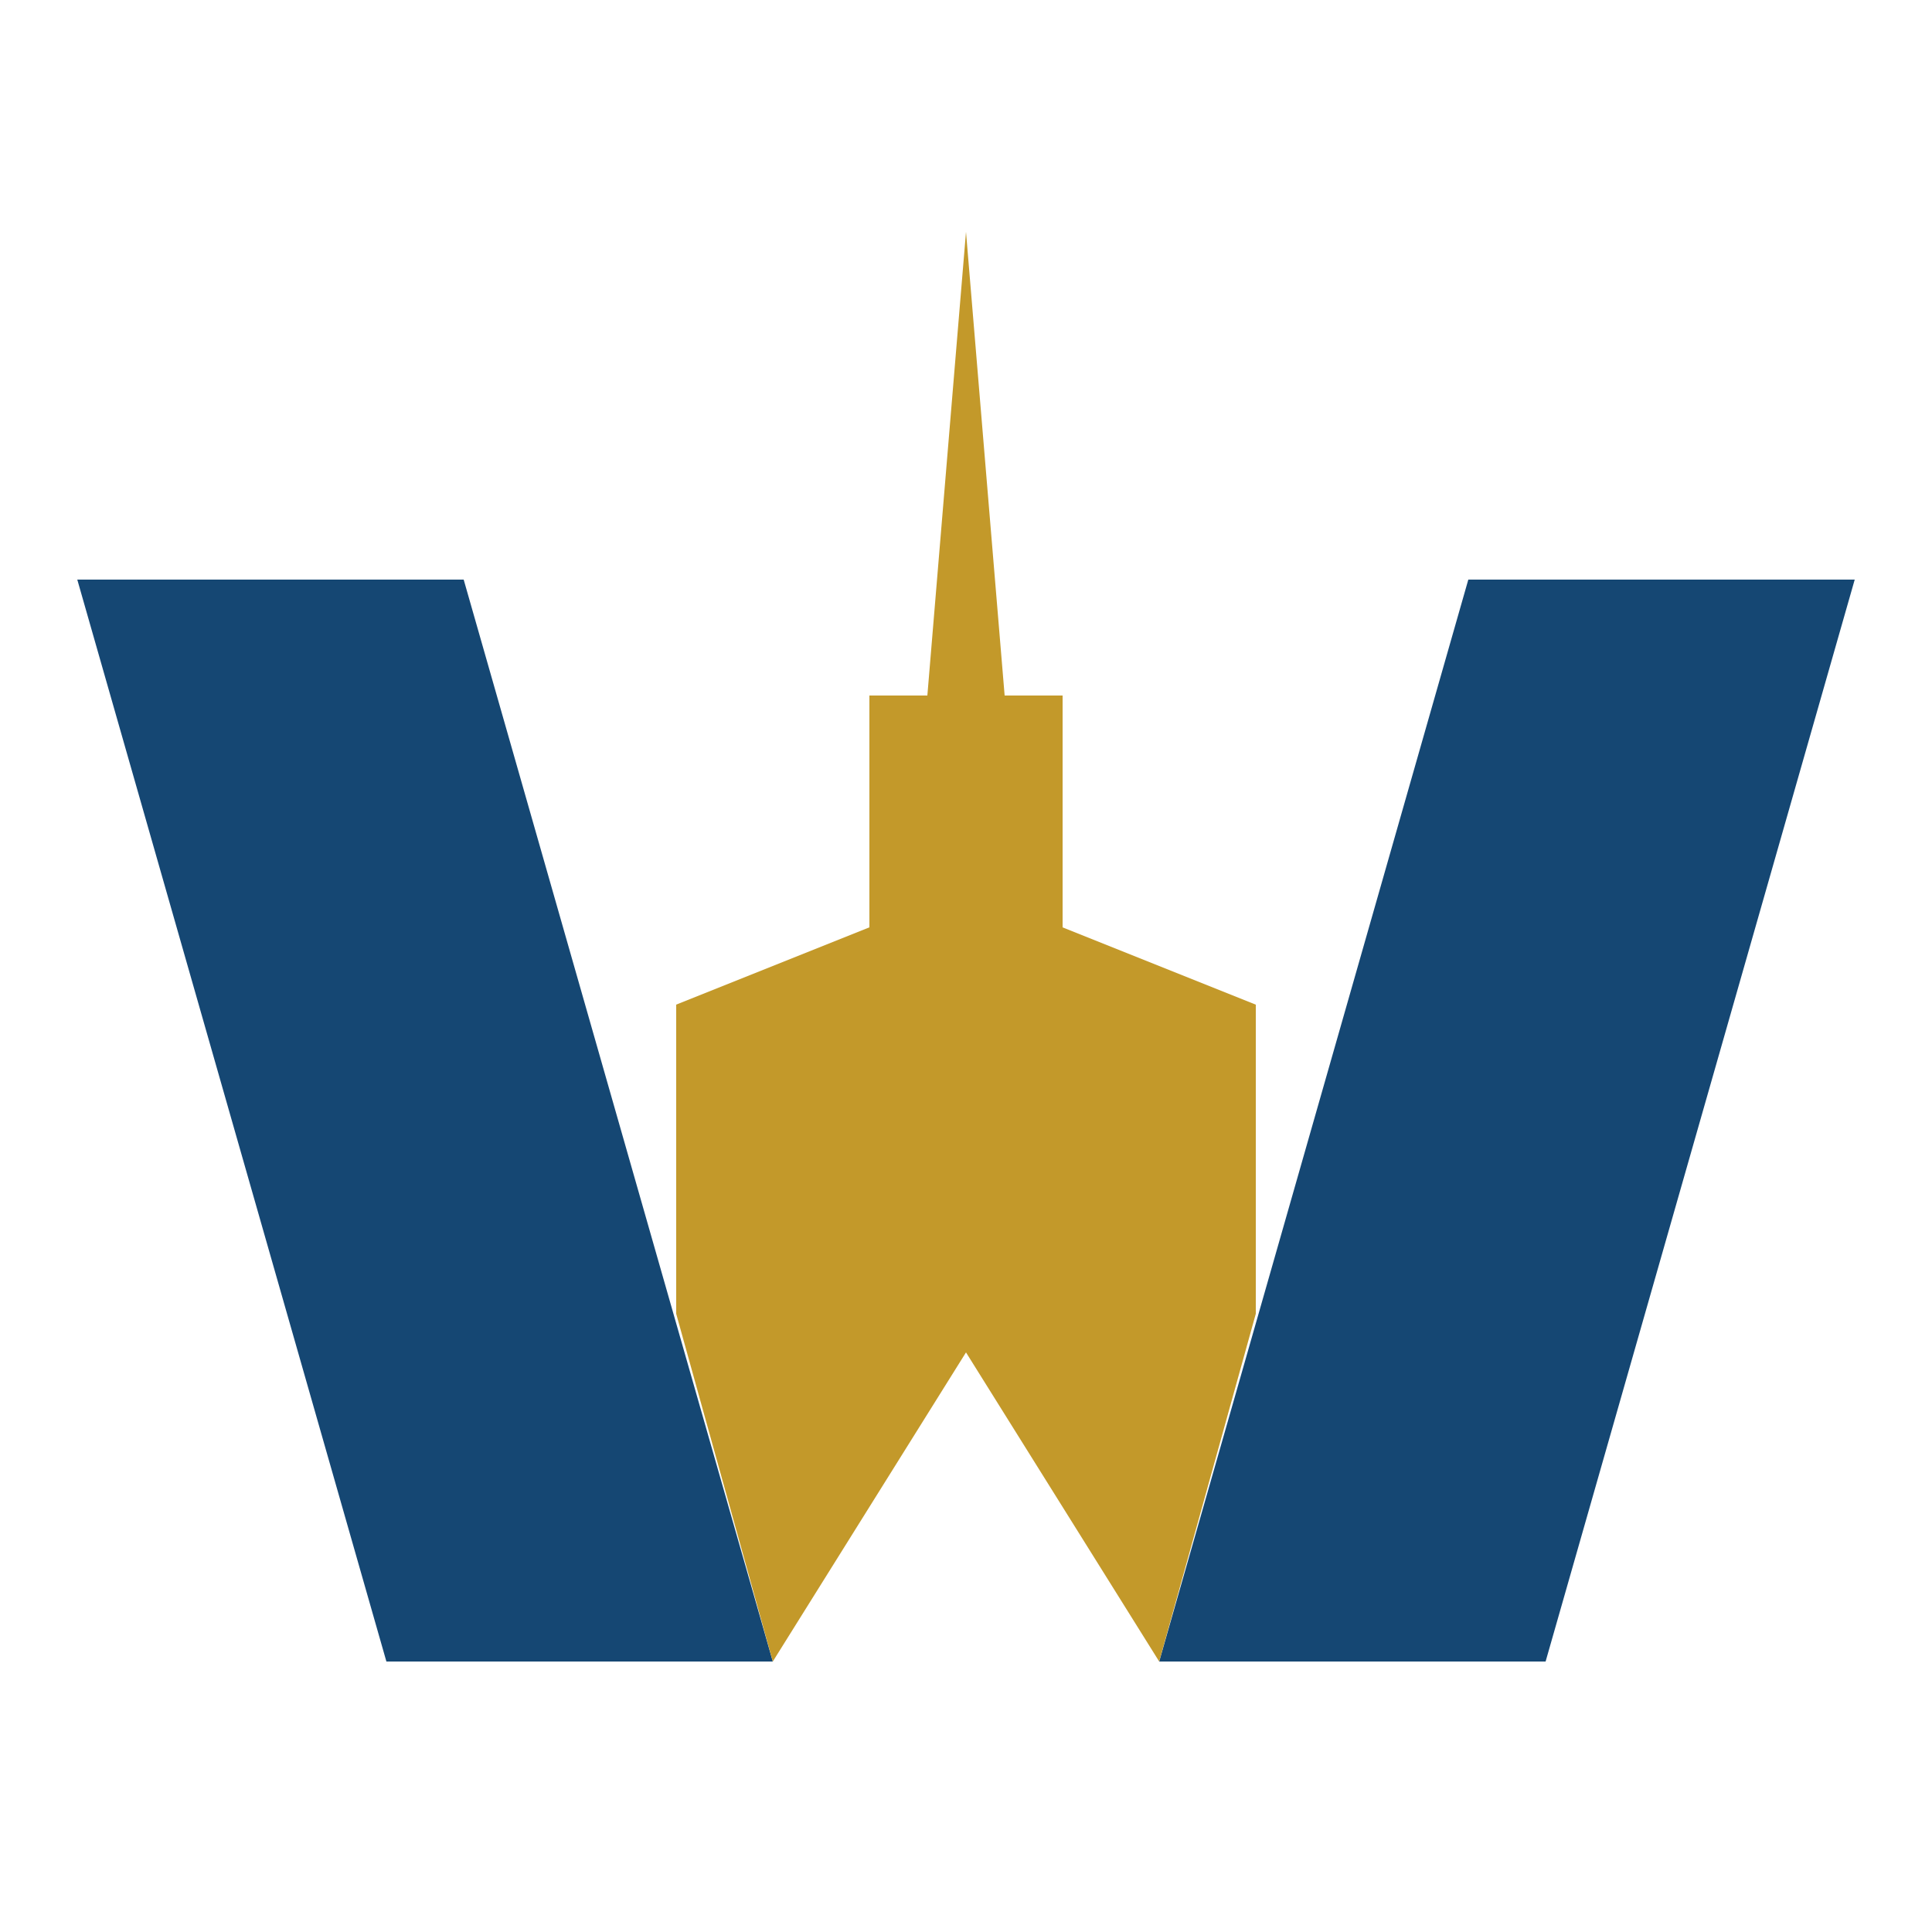
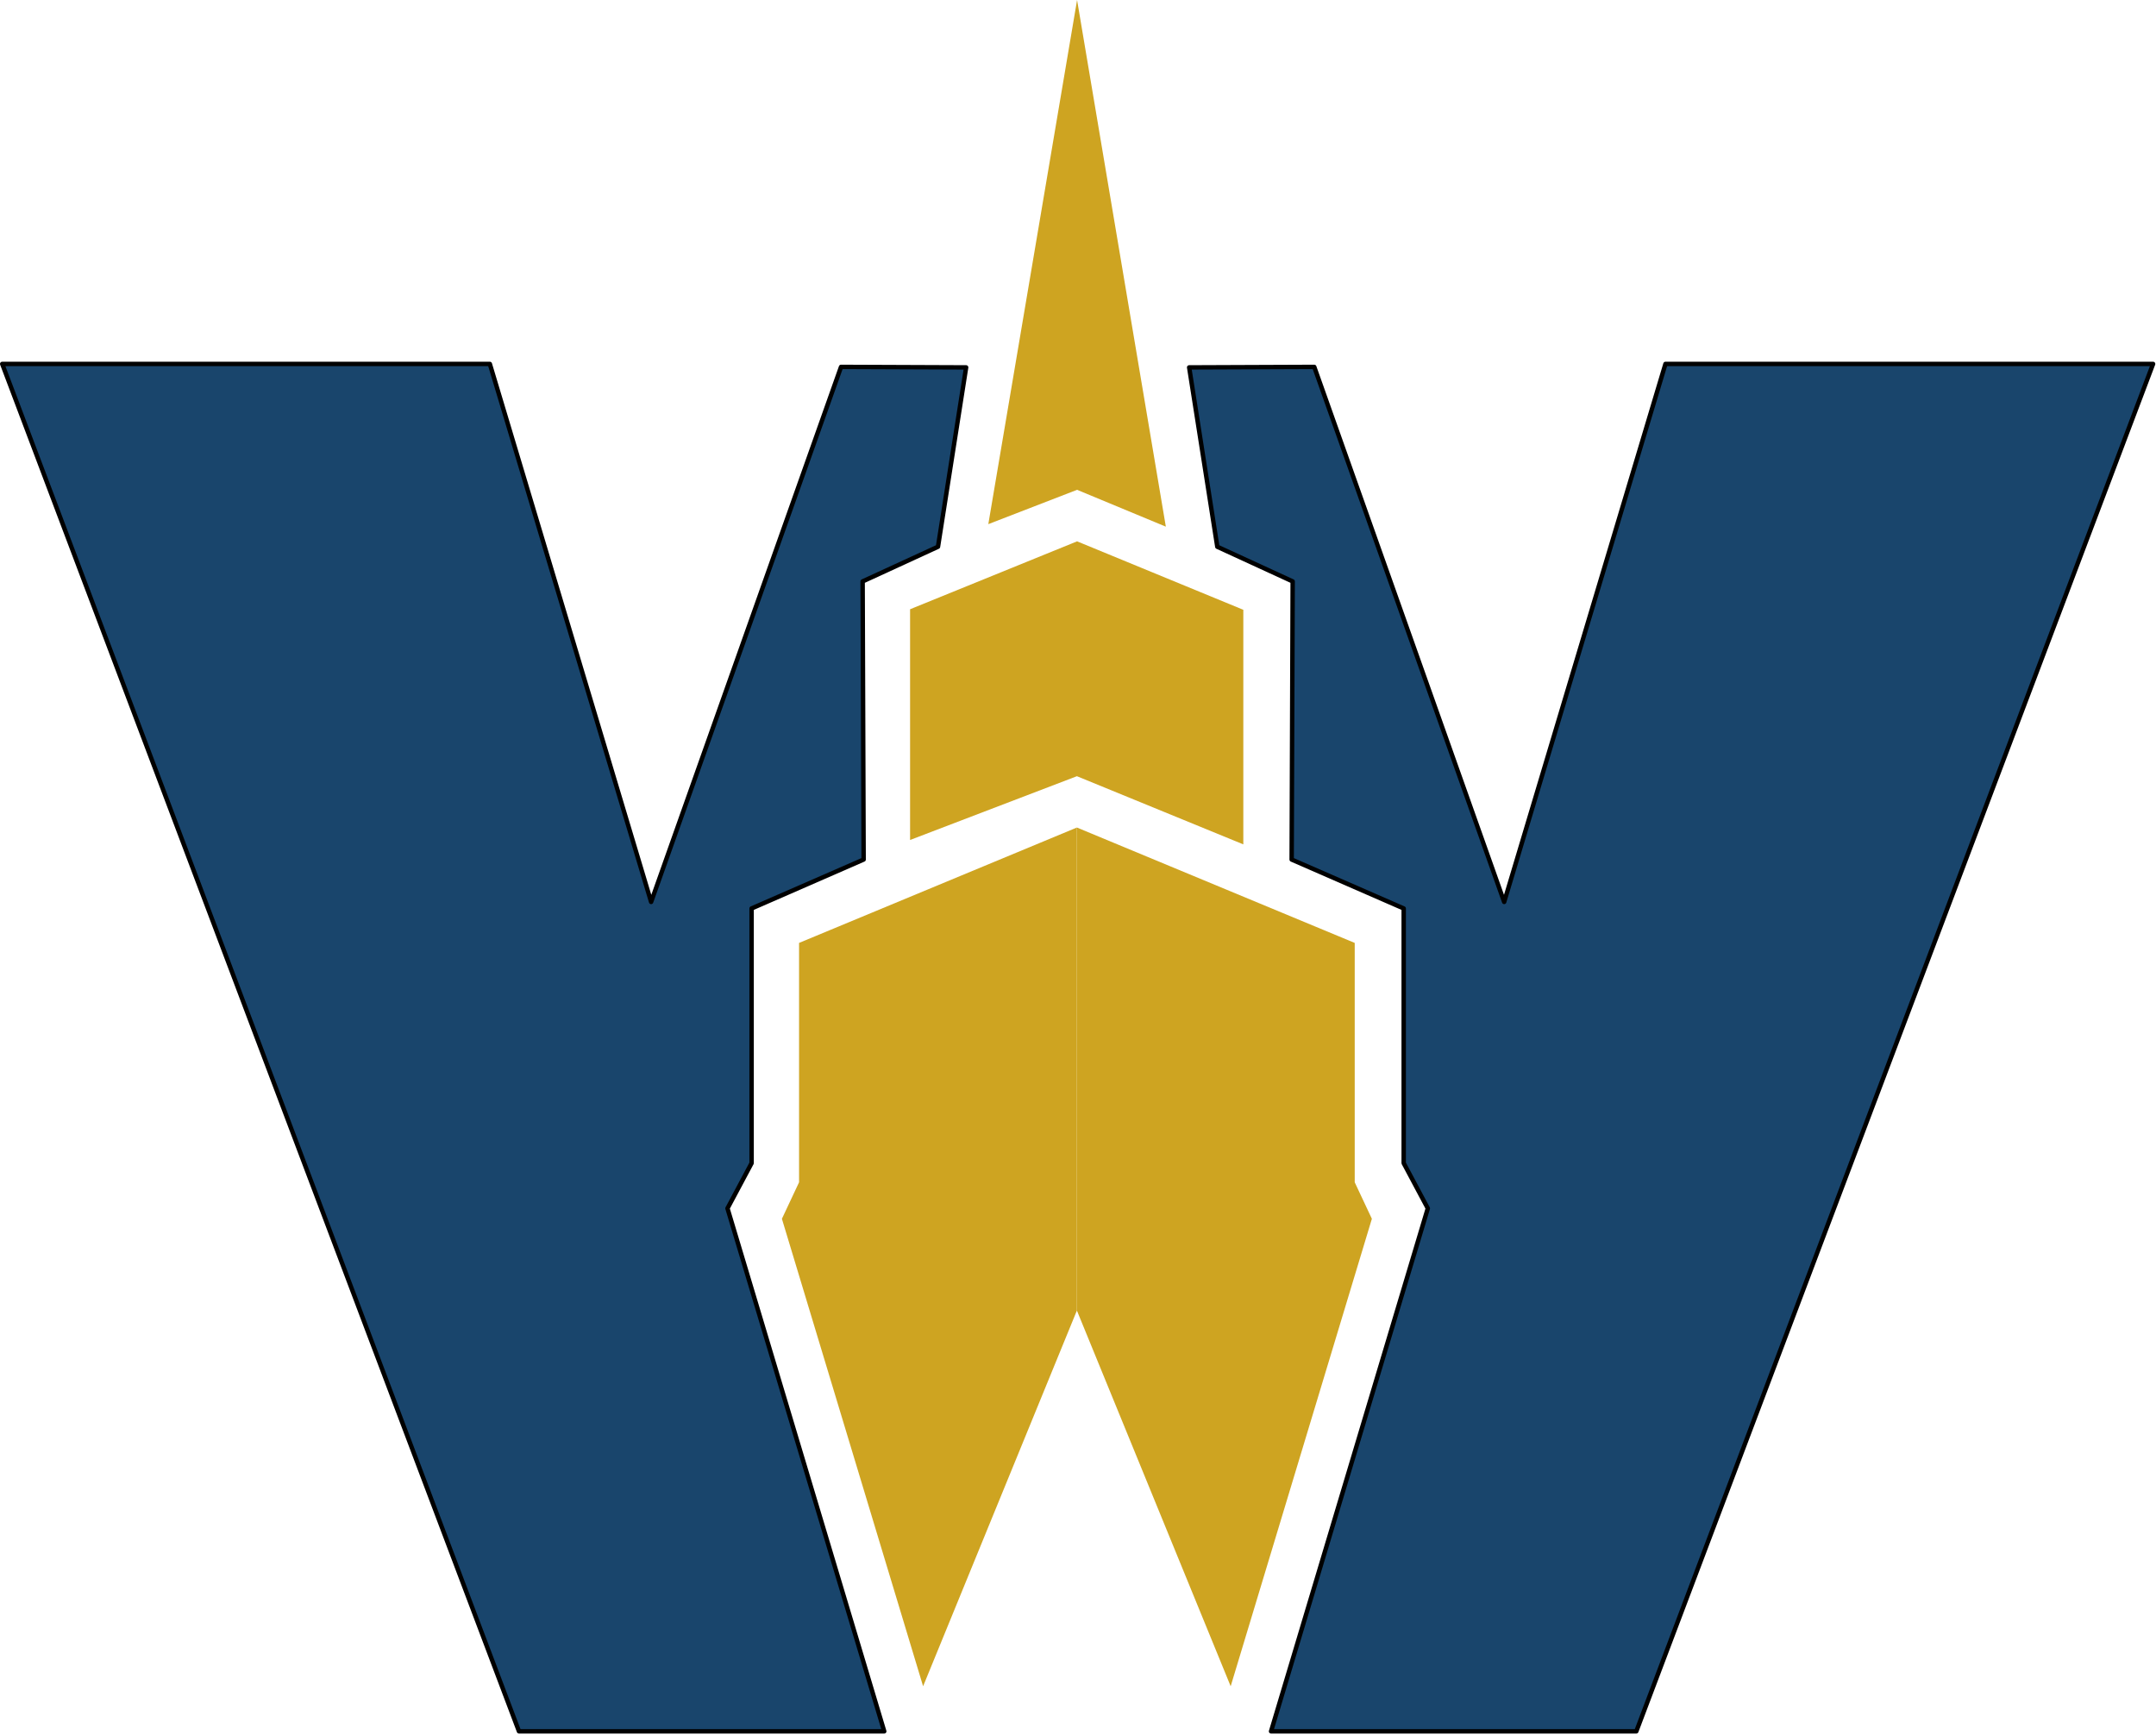
- <svg xmlns="http://www.w3.org/2000/svg" viewBox="0 0 500 500" width="100%" height="100%">
-   <polygon fill="#154773" points="20,150 120,150 200,430 100,430" />
-   <polygon fill="#154773" points="480,150 380,150 300,430 400,430" />
-   <polygon fill="#C3992A" points="     250,60     260,180     275,180     275,240     325,260     325,340     300,430     250,350     200,430     175,340     175,260     225,240     225,180     240,180   " />
+ <svg xmlns="http://www.w3.org/2000/svg" width="100%" height="100%" viewBox="0 0 2037 1639" version="1.1" xml:space="preserve" style="fill-rule:evenodd;clip-rule:evenodd;stroke-linecap:round;stroke-linejoin:round;stroke-miterlimit:1.5;">
+   <g transform="matrix(1,0,0,1,-8.746203,-211.8328)">
+     <g id="One-color">
+       <path d="M10.83,555.705L471.554,555.705L623.928,1064.047L803.36,558.506L921.557,558.98L894.974,728.444L823.771,761.197L824.721,1024L718.866,1070.218L718.866,1310.884L696.081,1353.606L844.183,1847.755L499.086,1847.755L10.83,555.705Z" style="fill:rgb(25,69,108);stroke:black;stroke-width:4.17px;" />
+       <g transform="matrix(-1,0,0,1,2053.83,0)">
+         <path d="M10.83,555.705L471.554,555.705L623.928,1064.047L803.36,558.506L921.557,558.98L894.974,728.444L823.771,761.197L824.721,1024L718.866,1070.218L718.866,1310.884L696.081,1353.606L844.183,1847.755L499.086,1847.755L10.83,555.705Z" style="fill:rgb(25,69,108);stroke:black;stroke-width:4.17px;" />
+       </g>
+       <g transform="matrix(1,0,0,1,0.177257,0)">
+         <path d="M1026.021,993.749L763.526,1102.782L763.526,1328.95L747.32,1363.46L880.723,1805.147L1026.021,1450.128L1026.021,993.749Z" style="fill:rgb(206,164,33);" />
+       </g>
+       <g transform="matrix(-1,0,0,1,2052.219,0)">
+         <path d="M1026.021,993.749L763.526,1102.782L763.526,1328.95L747.32,1363.46L880.723,1805.147L1026.021,1450.128L1026.021,993.749Z" style="fill:rgb(206,164,33);" />
+       </g>
+       <path d="M1026.373,723.34L868.597,787.503L868.597,1005.525L1026.215,945.251L1183.446,1009.673L1183.446,788.021L1026.373,723.34Z" style="fill:rgb(206,164,33);" />
+       <path d="M1026.373,211.833L942.512,707.088L1026.373,674.652L1110.235,709.462L1026.373,211.833Z" style="fill:rgb(206,164,33);" />
+     </g>
+   </g>
</svg>
